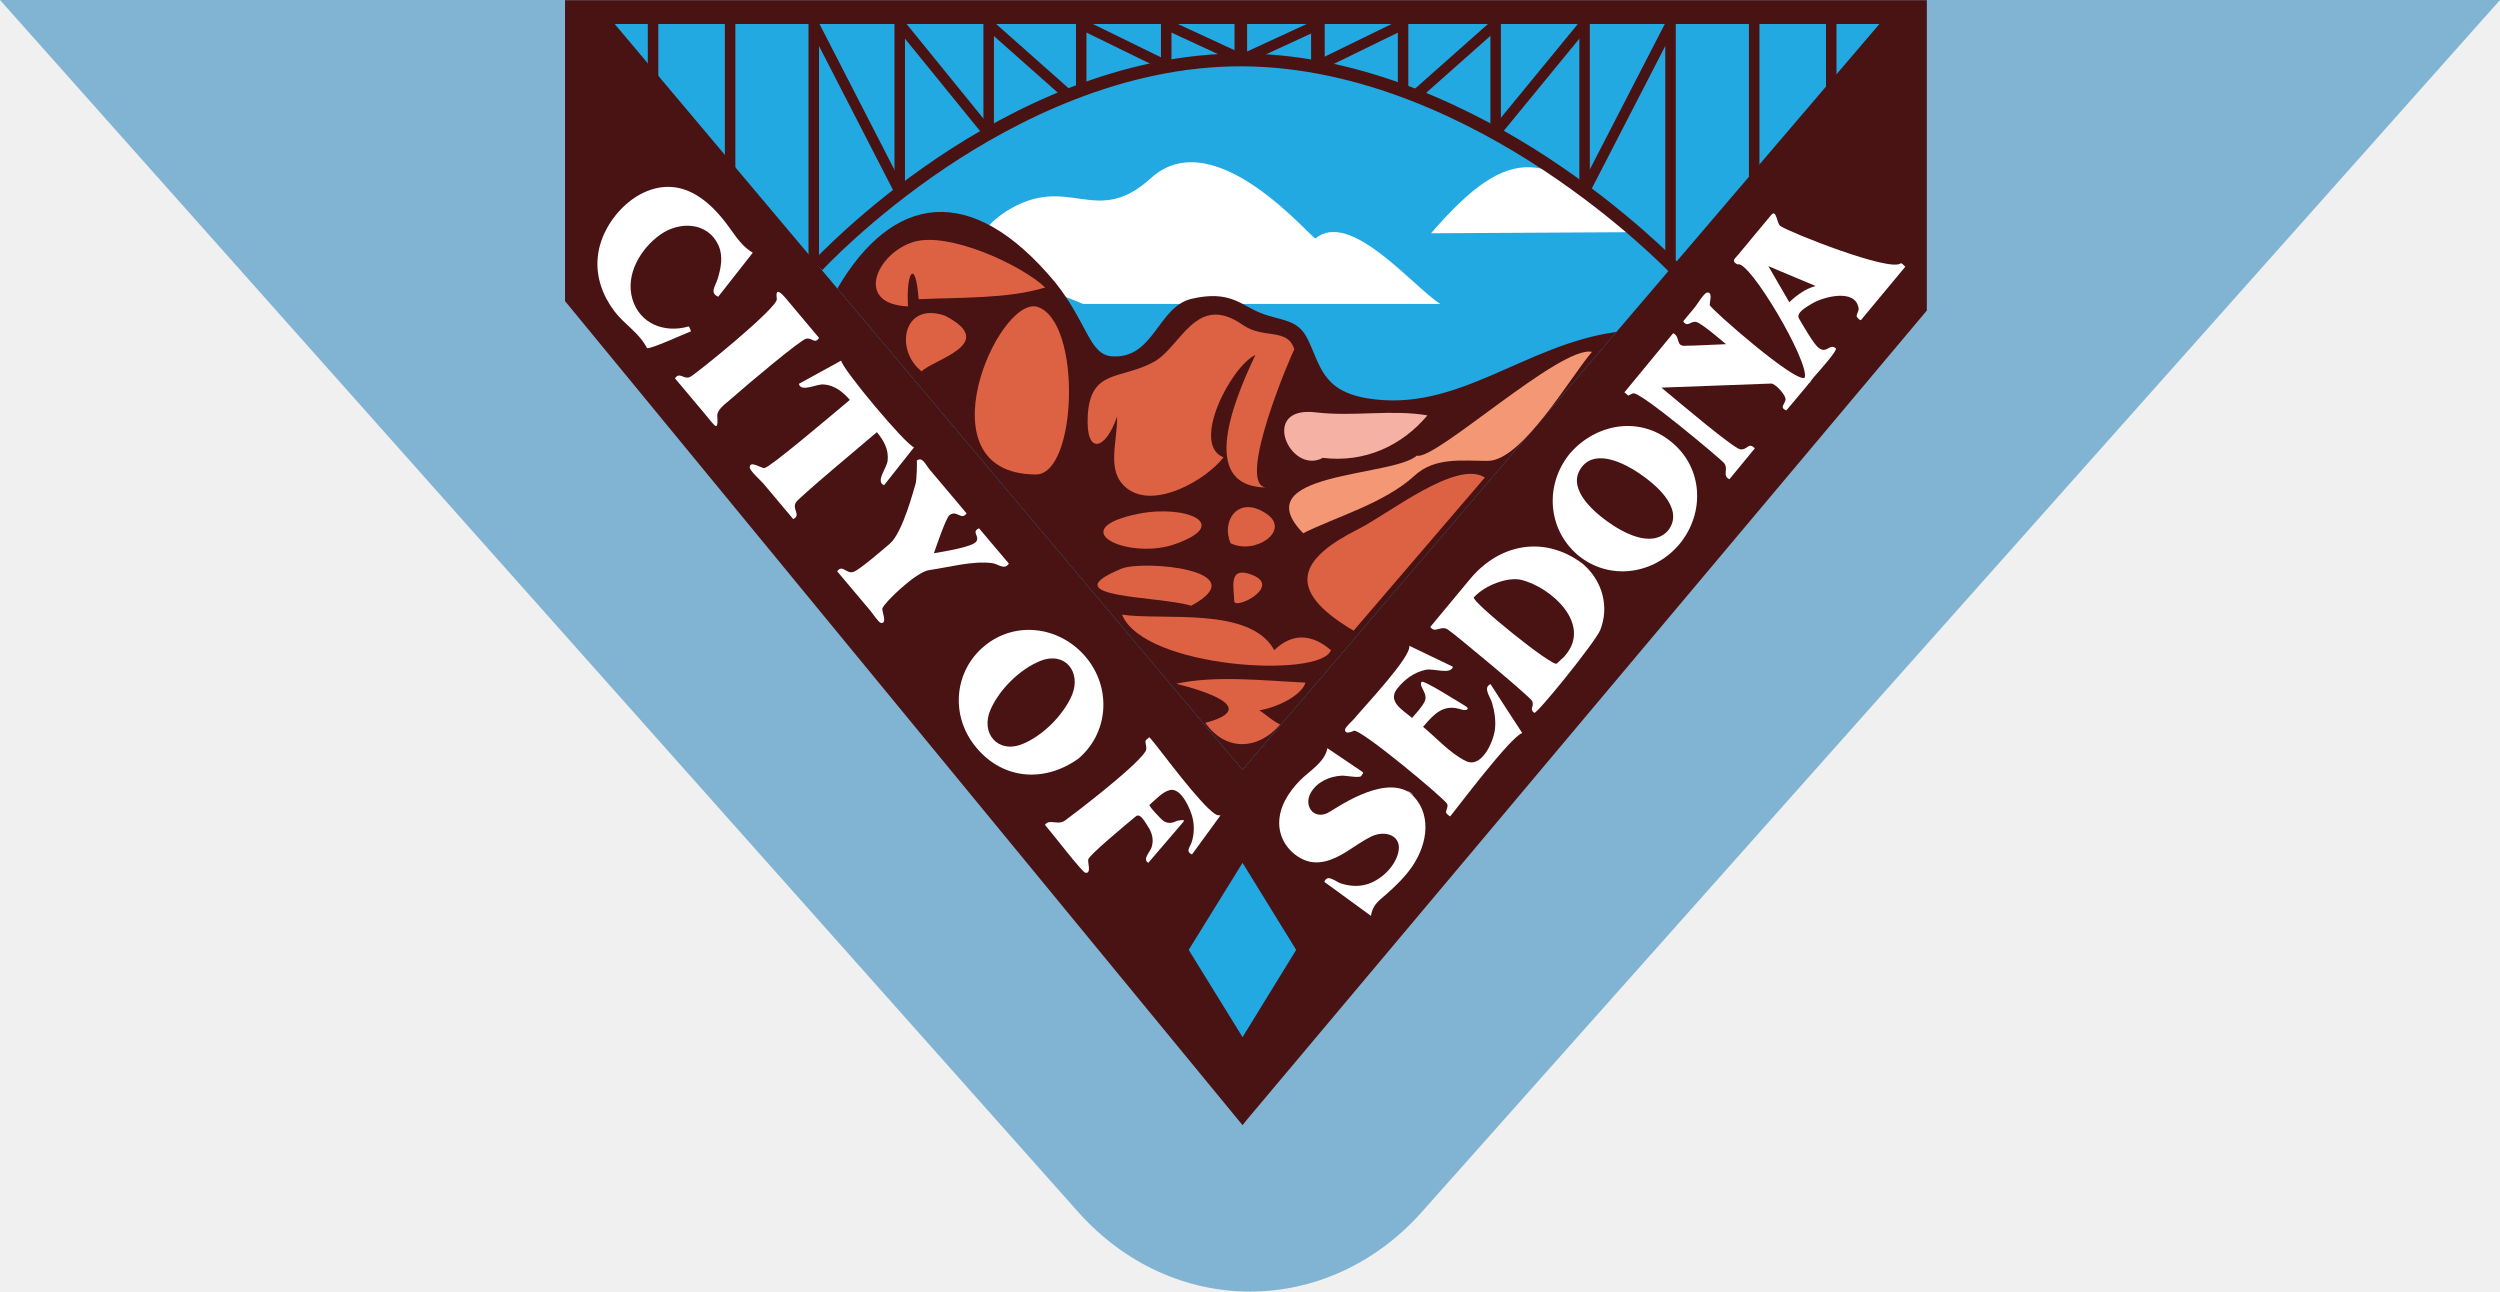
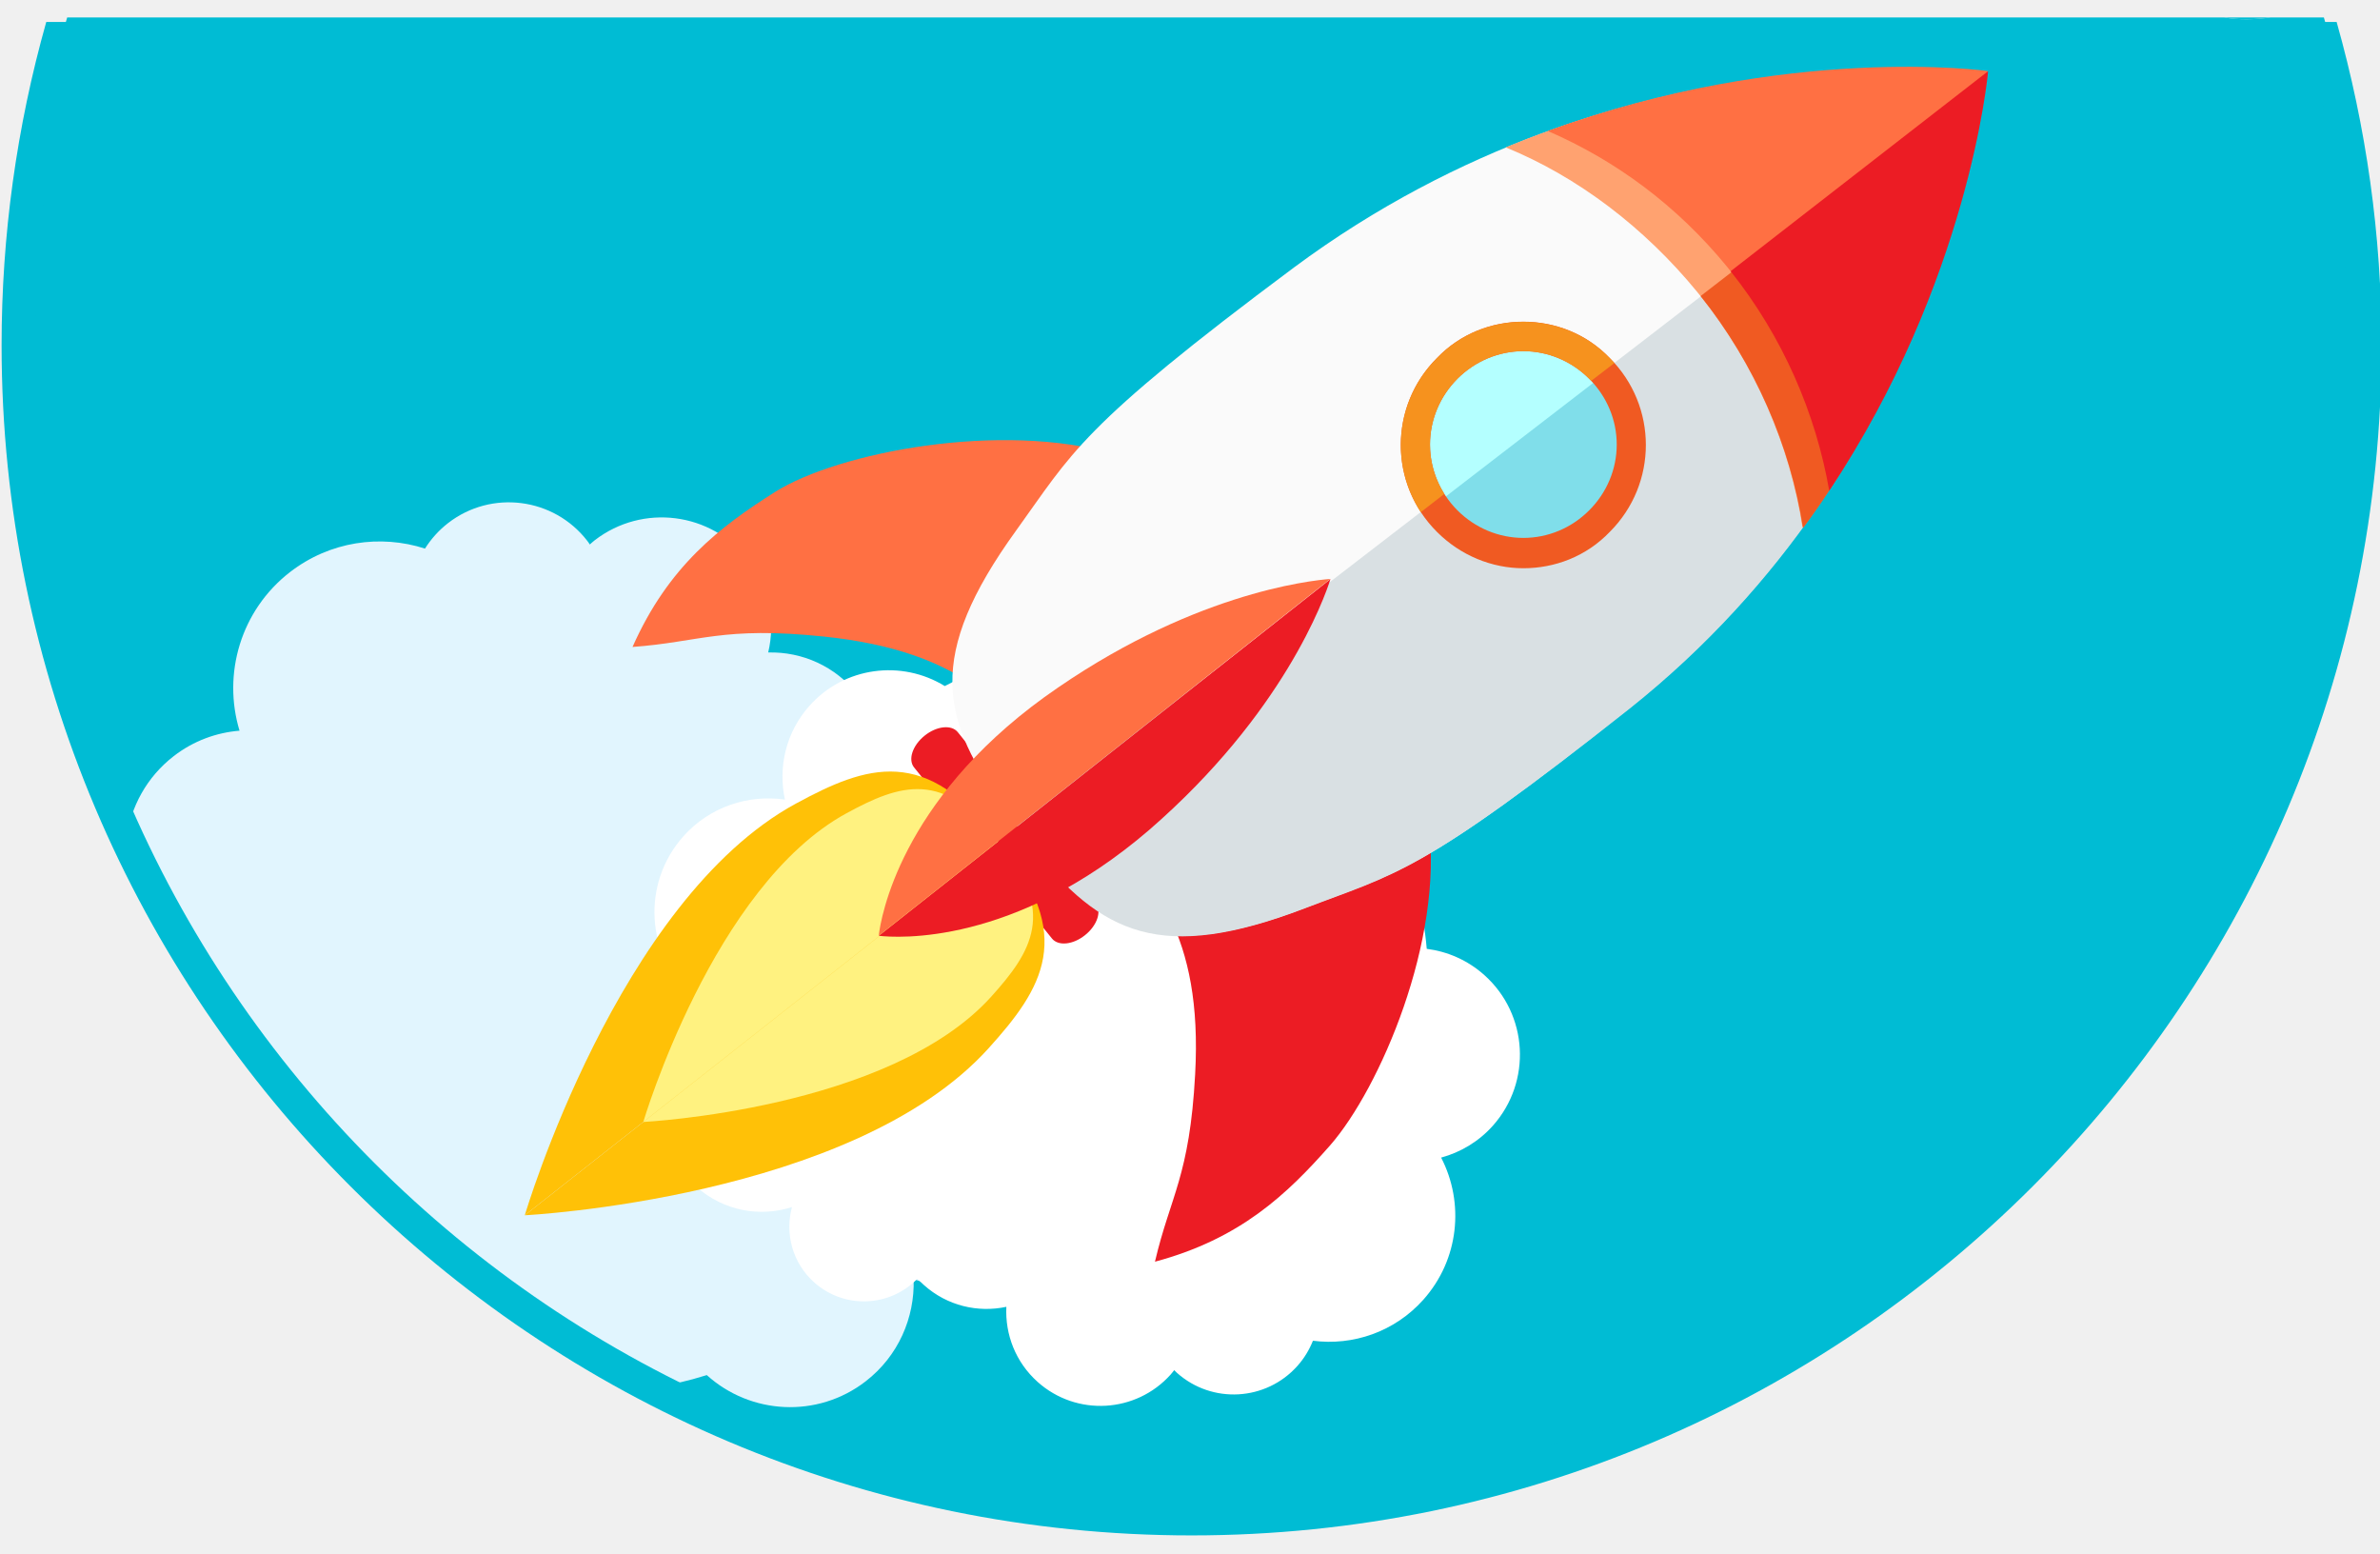
- <svg xmlns="http://www.w3.org/2000/svg" version="1.0" id="Layer_1" x="0px" y="0px" width="186.643px" height="96.425px" viewBox="0 0 186.643 96.425" enable-background="new 0 0 186.643 96.425" xml:space="preserve">
-   <g id="Layer_2">
-     <path fill="#81B3D3" d="M186.643,0H0l80.486,90.474c7.061,7.936,18.61,7.936,25.67,0L186.643,0z" />
+ <svg xmlns="http://www.w3.org/2000/svg" xmlns:xlink="http://www.w3.org/1999/xlink" version="1.1" id="Layer_1" x="0px" y="0px" width="187px" height="122px" viewBox="-0.178 -12.788 187 122" enable-background="new -0.178 -12.788 187 122" xml:space="preserve">
+   <g>
+     <path fill="#00BCD4" d="M178.221-11.417c-1.261,0.18-2.492,0.196-3.653,0H5.101C3.506-6.051,2.372-0.485,1.772,5.241v9.881h0.02   c-0.001,0.188-0.02,0.37-0.02,0.559c0,28.486,12.969,53.941,33.321,70.791c15.964,13.111,36.392,20.985,58.661,20.985   c11.12,0,21.783-1.966,31.656-5.563c35.079-12.933,60.089-46.65,60.089-86.213c0-0.077,0.14-4.504,0.304-9.758   c-0.581-5.965-1.734-11.762-3.392-17.34H178.221z" />
+     <path fill="#00BCD4" d="M178.221-11.417h-3.653C175.729-11.221,176.96-11.237,178.221-11.417z" />
    <g>
      <g>
-         <polygon fill="#23A9E1" points="43.242,0.721 92.765,59.071 142.089,1.074    " />
-       </g>
-       <g>
-         <path fill="#FFFFFF" d="M122.023,17.332c-5.062,0.028-10.124,0.056-15.187,0.084C112.837,10.485,115.533,11.226,122.023,17.332L122.023,17.332z" />
-       </g>
-       <g>
-         <path fill="#FFFFFF" d="M80.849,22.69c8.895,0,17.786,0,26.68,0c-1.985-1.233-6.708-7.059-9.308-4.893 c-0.212,0.178-7.505-8.848-12.296-4.499c-4.179,3.799-6.12-0.498-10.857,2.511C69.669,19.379,78.188,21.484,80.849,22.69 L80.849,22.69z" />
-       </g>
-       <path fill="#491213" d="M93.104,0.016h-50.92v22.463l50.581,61.522l0.339-0.424l50.748-60.394V0.016H93.104z M93.104,57.068 l-0.339,0.409L45.892,1.793h47.211h47.208L93.104,57.068z" />
-       <path fill="#491213" d="M92.765,57.477l0.339-0.409L120.68,24.78c-6.913,0.949-11.864,6.077-18.604,4.956 c-3.396-0.564-3.498-2.514-4.469-4.456c-0.746-1.493-1.937-1.303-3.487-1.91c-1.442-0.565-2.277-1.738-5.162-1.061 c-2.528,0.593-2.807,4.518-5.952,4.293c-1.689-0.121-1.811-2.497-4.244-5.539c-6.302-7.571-12.158-6.523-16.247,0.475 L92.765,57.477z" />
-       <g>
-         <polygon fill="#23A9E1" points="88.745,70.916 92.765,64.416 96.769,70.916 92.765,77.43    " />
-       </g>
-       <g>
-         <path fill="#491213" d="M124.567,20.258c-0.035-0.039-3.714-3.86-9.46-7.639c-5.281-3.474-13.444-7.624-22.346-7.667 C83.84,4.903,75.79,9.039,70.605,12.518c-5.632,3.78-9.18,7.61-9.215,7.648l-0.706-0.649c0.036-0.04,3.661-3.954,9.387-7.796 c5.298-3.554,13.54-7.774,22.696-7.729c9.144,0.044,17.493,4.287,22.888,7.837c5.832,3.839,9.57,7.727,9.606,7.766 L124.567,20.258z" />
-       </g>
-       <g>
-         <rect x="48.363" y="1.2" fill="#491213" width="0.783" height="6.627" />
-       </g>
-       <g>
-         <rect x="54.116" y="0.933" fill="#491213" width="0.783" height="12.634" />
-       </g>
-       <g>
-         <rect x="60.363" y="1.017" fill="#491213" width="0.784" height="18.43" />
-       </g>
-       <g>
-         <rect x="66.779" y="0.933" fill="#491213" width="0.783" height="13.495" />
-       </g>
-       <g>
-         <rect x="73.42" y="0.819" fill="#491213" width="0.784" height="9.18" />
-       </g>
-       <g>
-         <rect x="80.33" y="1.074" fill="#491213" width="0.782" height="5.683" />
-       </g>
-       <g>
-         <rect x="86.676" y="0.918" fill="#491213" width="0.783" height="4.104" />
-       </g>
-       <g>
-         <rect x="56.928" y="7.699" transform="matrix(-0.4571 -0.8894 0.8894 -0.4571 86.0255 68.6893)" fill="#491213" width="14.095" height="0.784" />
-       </g>
-       <g>
-         <rect x="65.248" y="5.536" transform="matrix(-0.6306 -0.7761 0.7761 -0.6306 110.4178 64.4075)" fill="#491213" width="10.575" height="0.783" />
-       </g>
-       <g>
-         <rect x="72.811" y="4.074" transform="matrix(-0.7484 -0.6633 0.6633 -0.7484 131.3064 58.7461)" fill="#491213" width="7.972" height="0.783" />
-       </g>
-       <g>
-         <rect x="80.394" y="2.974" transform="matrix(-0.8984 -0.4393 0.4393 -0.8984 157.8131 43.247)" fill="#491213" width="7.032" height="0.783" />
-       </g>
-       <g>
-         <rect x="86.769" y="2.738" transform="matrix(-0.9076 -0.4199 0.4199 -0.9076 170.1622 43.7135)" fill="#491213" width="6.246" height="0.783" />
-       </g>
-       <g>
-         <rect x="136.324" y="1.257" fill="#491213" width="0.783" height="5.781" />
-       </g>
-       <g>
-         <rect x="130.571" y="0.721" fill="#491213" width="0.784" height="12.973" />
-       </g>
-       <g>
-         <rect x="124.325" y="1.257" fill="#491213" width="0.782" height="18.458" />
-       </g>
-       <g>
-         <rect x="117.909" y="1.031" fill="#491213" width="0.782" height="13.241" />
-       </g>
-       <g>
-         <rect x="111.268" y="0.989" fill="#491213" width="0.783" height="9.011" />
-       </g>
-       <g>
-         <rect x="104.358" y="0.679" fill="#491213" width="0.783" height="6.078" />
-       </g>
-       <g>
-         <rect x="97.883" y="1.172" fill="#491213" width="1.015" height="3.85" />
-       </g>
-       <g>
-         <rect x="121.129" y="1.052" transform="matrix(-0.8889 -0.4582 0.4582 -0.8889 225.8566 70.8436)" fill="#491213" width="0.782" height="13.956" />
-       </g>
-       <g>
-         <rect x="114.566" y="0.643" transform="matrix(-0.7732 -0.6342 0.6342 -0.7732 200.1183 83.3156)" fill="#491213" width="0.783" height="10.461" />
-       </g>
-       <g>
-         <rect x="108.268" y="0.475" transform="matrix(-0.6634 -0.7482 0.7482 -0.6634 177.4106 88.722)" fill="#491213" width="0.783" height="7.97" />
-       </g>
-       <g>
-         <rect x="101.169" y="-0.154" transform="matrix(-0.4385 -0.8987 0.8987 -0.4385 143.0711 96.1146)" fill="#491213" width="0.784" height="7.032" />
-       </g>
-       <g>
-         <rect x="95.196" y="0.013" transform="matrix(-0.4191 -0.908 0.908 -0.4191 132.7973 91.2395)" fill="#491213" width="0.783" height="6.246" />
-       </g>
-       <g>
        <g>
-           <path fill="#FFFFFF" d="M65.464,32.265c0.513,0.618,0.891,1.284,0.806,2.116c-0.059,0.579-0.936,1.55-0.27,1.846 c0.747-0.945,1.495-1.889,2.242-2.834c-0.602-0.151-5.365-5.848-5.442-6.472c-1.053,0.578-2.106,1.156-3.159,1.734 c0.164,0.661,1.294,0.005,1.854,0.046c0.828,0.06,1.425,0.56,1.953,1.152c-1.728,1.449-5.931,5.017-6.374,5.09 c-0.226,0.036-1.088-0.601-1.101-0.056c-0.006,0.262,0.852,1.014,1.015,1.21c0.743,0.884,1.485,1.769,2.229,2.653 c0.619-0.282-0.11-0.732,0.205-1.243C59.654,37.133,64.323,33.24,65.464,32.265L65.464,32.265z" />
-         </g>
-         <g>
-           <path fill="#FFFFFF" d="M60.191,25.285c0.443-0.095,0.624,0.434,0.958-0.056c-0.816-0.973-1.633-1.945-2.449-2.917 c-0.371-0.442-0.84-0.916-0.706,0.018c0.089,0.63-6.113,5.664-6.493,5.82c-0.479,0.197-0.758-0.417-1.109,0.097 c0.731,0.869,1.461,1.739,2.193,2.608c0.246,0.292,0.477,0.612,0.747,0.882c0.339,0.339,0.208-0.672,0.224-0.585 c-0.091-0.513,0.527-0.948,0.855-1.228C55.956,28.563,59.809,25.336,60.191,25.285z" />
-         </g>
-         <g>
-           <path fill="#FFFFFF" d="M51.42,24.368c-1.767,0.523-3.65-0.164-4.207-2.042c-0.543-1.835,0.614-3.757,2.071-4.801 c1.439-1.032,3.589-0.97,4.373,0.838c0.346,0.799,0.158,1.706-0.094,2.502c-0.16,0.506-0.597,1,0.056,1.289 c0.86-1.096,1.721-2.19,2.581-3.286c-1.055-0.633-1.518-1.683-2.3-2.595c-0.882-1.071-2.064-2.079-3.482-2.284 c-2.87-0.406-5.574,2.556-5.795,5.245c-0.136,1.457,0.374,2.848,1.246,4.001c0.75,0.994,1.868,1.623,2.435,2.754 c0.262,0.095,2.705-1.033,3.286-1.255C51.538,24.623,51.501,24.459,51.42,24.368C50.659,24.594,51.42,24.368,51.42,24.368z" />
-         </g>
-         <g>
-           <path fill="#FFFFFF" d="M90.72,60.777c-1.15-0.768-4.025-4.689-4.573-5.341c-0.108-0.13-0.219-0.261-0.329-0.392 c-0.011-0.014-0.284,0.225-0.246,0.191c-0.173,0.145,0.134,0.573-0.052,0.864c-0.793,1.241-5.758,4.983-6.016,5.163 c-0.556,0.384-1.164-0.159-1.489,0.316c0.719,0.854,2.78,3.543,3.019,3.582c0.479,0.078,0.148-0.815,0.211-1 c0.123-0.369,2.633-2.445,3.549-3.211c0.336-0.281,0.688,0.426,0.888,0.723c0.327,0.484,0.474,1,0.298,1.568 c-0.116,0.37-0.717,0.92-0.25,1.174c0.619-0.723,2.361-2.754,2.613-3.049c0.252-0.293-0.566-0.037-0.469-0.087 c-0.37,0.191-0.718,0.235-1.063-0.028c-0.096-0.071-1.089-1.082-0.99-1.166c0.431-0.361,0.959-0.963,1.517-1.1 c0.862-0.213,1.582,1.516,1.709,2.129c0.121,0.578,0.104,1.186-0.076,1.75c-0.124,0.387-0.487,0.696,0.018,0.93 c0.712-0.974,1.422-1.946,2.131-2.92C90.974,60.88,90.842,60.848,90.72,60.777C90.593,60.692,90.859,60.847,90.72,60.777z" />
-         </g>
-         <g>
-           <path fill="#FFFFFF" d="M80.496,56.646c2.205-1.855,2.482-5.053,0.769-7.339c-1.867-2.489-5.371-3.096-7.804-1.052 c-2.204,1.854-2.489,5.047-0.758,7.325C74.694,58.201,77.902,58.498,80.496,56.646C81.652,55.671,80.397,56.716,80.496,56.646z M80.031,51.893c-0.647,1.51-2.201,3.063-3.732,3.667c-1.818,0.715-3.1-0.827-2.36-2.553c0.65-1.516,2.203-3.057,3.737-3.666 C79.528,48.606,80.742,50.187,80.031,51.893C79.65,52.783,80.102,51.724,80.031,51.893z" />
-         </g>
-         <g>
-           <path fill="#FFFFFF" d="M74.052,42.037c0.475,0.06,0.926,0.55,1.269,0.042c-0.742-0.879-1.484-1.758-2.228-2.637 c-0.595,0.269,0.047,0.549-0.194,0.971c-0.244,0.427-2.56,0.781-3.176,0.89c0.224-0.644,0.895-2.615,1.157-2.835 c0.544-0.445,0.883,0.432,1.283-0.141c-0.915-1.084-1.829-2.169-2.743-3.253c-0.31-0.366-0.559-1.028-0.98-0.68 c0.038-0.031,0.006,1.472-0.089,1.733c-0.086,0.236-0.936,3.638-1.926,4.47c-0.493,0.414-2.237,1.934-2.702,2.097 c-0.541,0.189-0.825-0.598-1.22-0.038c0.83,0.986,1.661,1.971,2.491,2.957c0.125,0.148,0.602,0.863,0.767,0.893 c0.521,0.094,0.06-0.893,0.113-1.086c0.151-0.431,2.5-2.719,3.497-2.859C70.832,42.356,72.571,41.859,74.052,42.037 C74.391,42.079,73.7,41.994,74.052,42.037z" />
-         </g>
-       </g>
-       <g>
-         <path fill="#DC6243" d="M67.792,22.874c-4.043-0.167-2.351-3.954,0.395-4.808c2.611-0.813,8.089,1.717,9.843,3.398 c-2.783,0.855-6.386,0.732-9.447,0.874C68.357,19.218,67.625,20.306,67.792,22.874L67.792,22.874z" />
-       </g>
-       <g>
-         <path fill="#DC6243" d="M68.807,27.724c-2.04-1.579-1.396-5.266,1.763-4.146C74.575,25.662,69.714,26.817,68.807,27.724 C68.807,27.724,68.849,27.682,68.807,27.724z" />
-       </g>
-       <g>
-         <path fill="#DC6243" d="M77.295,35.423c-8.62-0.071-2.792-13.322,0.141-12.521C80.809,23.975,80.431,35.524,77.295,35.423 L77.295,35.423z" />
-       </g>
-       <g>
-         <path fill="#DC6243" d="M83.401,31.094c-0.84,2.501-2.361,2.968-2.192-0.07c0.194-3.503,2.479-2.662,4.93-4.004 c2.04-1.119,3.139-5.214,6.641-2.765c1.562,1.093,3.352,0.179,3.851,1.833c-0.025-0.084-4.545,10.308-2.031,10.308 c-4.961,0-2.773-5.922-0.874-9.899c-1.847,0.885-4.842,6.688-2.382,7.643c-1.281,1.686-5.194,3.945-7.234,2.298 C82.558,35.189,83.418,33.113,83.401,31.094L83.401,31.094z" />
-       </g>
-       <g>
-         <path fill="#DC6243" d="M87.505,40.697c-3.489,1.046-8.122-1.207-2.51-2.34C88.478,37.653,92.182,39.135,87.505,40.697 C87.646,40.655,87.377,40.74,87.505,40.697z" />
-       </g>
-       <g>
-         <path fill="#DC6243" d="M91.875,40.556c-0.736-1.658,0.562-3.635,2.68-2.199C96.402,39.609,93.704,41.463,91.875,40.556 L91.875,40.556z" />
-       </g>
-       <g>
-         <path fill="#DC6243" d="M88.929,45.224c-2.411-0.747-10.537-0.561-5.218-2.764C85.351,41.781,93.865,42.558,88.929,45.224 L88.929,45.224z" />
-       </g>
-       <g>
-         <path fill="#DC6243" d="M92.144,44.871c-0.007-0.96-0.512-2.679,1.354-1.946C95.733,43.804,92.144,45.576,92.144,44.871 C92.144,44.871,92.144,44.702,92.144,44.871z" />
-       </g>
-       <g>
-         <path fill="#DC6243" d="M99.363,48.538c-1.437-1.227-2.891-1.295-4.229,0c-1.795-3.293-8.318-2.19-11.366-2.651 C85.406,49.916,98.632,50.667,99.363,48.538L99.363,48.538z" />
-       </g>
-       <g>
-         <path fill="#DC6243" d="M97.46,50.962c-3.151-0.146-6.671-0.563-9.646,0.084c1.86,0.466,6.396,1.795,2.172,2.918 c1.515,2.168,3.973,2.029,5.584,0.127c-0.655-0.322-1.01-0.719-1.552-1.057C95.69,52.731,97.252,51.767,97.46,50.962 L97.46,50.962z" />
-       </g>
-       <g>
-         <path fill="#DC6243" d="M101.056,47.085c-5.288-3.112-3.95-5.427,0.354-7.586c2.254-1.131,7.324-5.208,9.447-3.85 C107.589,39.461,104.322,43.273,101.056,47.085L101.056,47.085z" />
-       </g>
-       <g>
-         <path fill="#F49774" d="M97.291,39.809c-4.479-4.601,6.689-4.178,8.487-5.796c1.311,0.437,10.768-8.283,13.071-7.741 c-1.655,1.941-5.22,8.136-7.775,8.136c-1.964,0-3.95-0.292-5.472,1.107C103.378,37.563,99.694,38.605,97.291,39.809 L97.291,39.809z" />
-       </g>
-       <g>
-         <path fill="#F4B1A4" d="M98.758,34.183c-2.453,1.319-4.772-3.907-0.537-3.398c2.813,0.338,5.662-0.237,8.348,0.226 C104.642,33.302,101.863,34.564,98.758,34.183L98.758,34.183z" />
-       </g>
-       <g>
-         <rect x="92.167" y="1.426" fill="#491213" width="0.938" height="3.313" />
-       </g>
-       <g>
-         <g>
-           <path fill="#FFFFFF" d="M111.39,52.466c0.191,0.648,0.299,1.332,0.215,2.009c-0.107,0.873-0.979,2.925-2.173,2.34 c-1.169-0.573-2.194-1.728-3.188-2.552c0.802-0.936,1.507-1.749,2.854-1.295c0.37,0.123,0.688-0.036,0.299-0.262 c-0.405-0.234-3.114-1.965-3.261-1.799c-0.271,0.311,0.528,0.868,0.221,1.473c-0.229,0.447-0.61,0.834-0.932,1.219 c-0.72-0.607-1.923-1.253-1.057-2.256c0.542-0.66,1.25-1.172,2.098-1.342c0.565-0.114,1.841,0.389,2.006-0.224 c-1.087-0.522-2.172-1.044-3.258-1.565c0.177,0.799-3.349,4.525-4.131,5.464c-0.113,0.137-0.658,0.609-0.664,0.797 c-0.009,0.429,0.622,0.097,0.657,0.084c0.486-0.18,6.816,5.109,6.973,5.471c0.1,0.281-0.221,0.574-0.029,0.732 c-0.011-0.01,0.228,0.216,0.253,0.184c0.391-0.468,4.522-5.975,5.374-6.217c-0.794-1.215-1.588-2.43-2.368-3.652 C110.689,51.333,111.26,52.024,111.39,52.466z" />
-         </g>
-         <g>
-           <path fill="#FFFFFF" d="M105.229,59.169c-2.077-1.34-5.596,1.279-6.125,1.531c-1.039,0.492-1.789-0.543-1.251-1.502 c0.469-0.83,1.393-1.234,2.31-1.289c0.277-0.017,1.35,0.198,1.459,0.026c0.13-0.202,0.228-0.22,0.042-0.345 c-0.856-0.579-1.712-1.156-2.567-1.734c-0.176,1.055-1.385,1.727-2.076,2.441c-0.823,0.854-1.52,1.93-1.52,3.156 c0,1.135,0.679,2.142,1.677,2.66c1.136,0.592,2.317,0.116,3.324-0.511c0.627-0.392,1.254-0.856,1.924-1.171 c0.996-0.467,2.304-0.062,1.953,1.27c-0.282,1.073-1.351,2.061-2.405,2.34c-0.616,0.164-1.27,0.109-1.872-0.09 c-0.432-0.142-0.993-0.734-1.23-0.111c1.161,0.846,2.321,1.691,3.482,2.537c0.103-0.76,0.522-1.09,1.086-1.564 c0.735-0.645,1.438-1.32,1.994-2.13C106.593,62.99,106.972,60.621,105.229,59.169z" />
-         </g>
-         <g>
-           <path fill="#FFFFFF" d="M105.229,59.169C106.154,59.767,104.638,58.675,105.229,59.169L105.229,59.169z" />
-         </g>
-         <g>
-           <path fill="#FFFFFF" d="M134.462,21.855C134.455,21.859,134.455,21.859,134.462,21.855L134.462,21.855z" />
-         </g>
-         <g>
-           <path fill="#FFFFFF" d="M141.92,19.645c-0.729,0.729-8.42-2.341-8.982-2.764c-0.29-0.116-0.3-1.321-0.705-0.833 c-0.404,0.488-0.81,0.976-1.216,1.463c-0.418,0.505-0.837,1.009-1.256,1.513c-0.26,0.314-0.537,0.458-0.038,0.72 c0.837-0.419,5.417,7.346,5.008,8.461c-0.725,0.376-6.915-5.057-7.081-5.415c-0.052-0.146,0.273-1.021-0.211-0.945 c-0.229,0.036-0.743,0.896-0.889,1.072c-0.297,0.357-0.592,0.715-0.889,1.072c0.332,0.485,0.517-0.021,0.959,0.042 c0.383,0.077,1.844,1.331,2.241,1.664c-0.725,0.027-2.685,0.131-2.934,0.113c-0.903,0.112-0.422-0.663-1.015-0.931 c-0.759,0.922-1.52,1.843-2.277,2.764c-0.441,0.536-0.885,1.072-1.326,1.607c-0.054,0.065-0.047,0.032,0.05,0.112 c0.33,0.273,0.104,0.168,0.568,0.006c0.506-0.177,6.559,4.931,6.776,5.19c0.377,0.45-0.154,0.975,0.411,1.221 c0.6-0.728,1.198-1.457,1.798-2.184c0.091-0.11,0.141-0.1,0.021-0.198c-0.427-0.353-0.476,0.212-1.002,0.154 c-0.533-0.089-4.395-3.369-5.895-4.61c1.822-0.068,7.291-0.271,8.199-0.304c0.3-0.011,1.139,0.896,1.068,1.216 c-0.081,0.378-0.463,0.558,0.054,0.794c0.479-0.575,0.985-1.149,1.456-1.734l0,0l0.227-0.282 c0.076-0.052,0.146-0.145,0.21-0.265l0.168-0.211c0.425-0.485,1.8-2.006,1.635-2.15c-0.461-0.4-0.685,0.466-1.298-0.054 c-0.348-0.249-1.223-1.788-1.443-2.162c-0.264-0.449,0.608-0.897,0.964-1.119c0.776-0.482,3.247-1.183,3.482,0.348 c0.04,0.258-0.271,0.55-0.084,0.704c0.044,0.037,0.204,0.242,0.27,0.163c0.163-0.197,2.361-2.843,3.3-3.969 C142.146,19.832,142.037,19.69,141.92,19.645z M134.546,21.801C134.623,21.752,134.699,21.703,134.546,21.801 c-0.051,0.032-0.074,0.047-0.084,0.054c0.014-0.008,0.047-0.03,0.082-0.052c-0.345,0.22-0.668,0.473-0.958,0.761 c-0.521-0.897-1.044-1.795-1.564-2.693c1.177,0.491,2.352,0.985,3.524,1.481C135.192,21.45,134.855,21.605,134.546,21.801z" />
-         </g>
-         <g>
-           <path fill="#FFFFFF" d="M124.801,33.012c-2.375-1.979-5.63-1.404-7.586,0.832c-1.903,2.312-1.712,5.663,0.605,7.615 c2.339,1.926,5.67,1.438,7.572-0.846C127.29,38.31,127.16,34.945,124.801,33.012z M124.52,39.626 c-0.019,0.02-0.025,0.027-0.026,0.027c-1.232,1.292-3.358,0.096-4.505-0.731c-1.146-0.829-3.111-2.57-1.856-4.104 c1.056-1.287,3.124-0.231,4.191,0.482c1.2,0.803,3.412,2.596,2.276,4.216C124.674,39.426,124.726,39.368,124.52,39.626z" />
-         </g>
-         <g>
-           <path fill="#FFFFFF" d="M124.801,33.012C125.972,33.971,124.548,32.801,124.801,33.012L124.801,33.012z" />
-         </g>
-         <g>
-           <path fill="#FFFFFF" d="M124.492,39.653c0.009-0.01,0.018-0.018,0.026-0.027c0.029-0.037,0.056-0.073,0.08-0.11 C124.549,39.577,124.488,39.653,124.492,39.653z" />
-         </g>
-         <g>
-           <path fill="#FFFFFF" d="M118.209,42.136c0.112,0.094,0.273,0.224-0.063-0.057c-2.835-2.127-6.194-1.504-8.402,1.157 c-0.988,1.189-1.976,2.378-2.961,3.567c0.351,0.512,0.763-0.118,1.273,0.176c0.436,0.25,6.244,5.101,6.339,5.366 c0.164,0.458-0.255,0.548,0.144,0.875c0.172,0.143,4.536-5.245,4.935-6.191C120.164,45.274,119.614,43.351,118.209,42.136z M116.891,48.89c-0.24,0.296-0.044,0.054-0.665,0.65c-0.306,0.293-6.438-4.675-6.192-4.944c0.835-0.918,2.567-1.556,3.577-1.297 C115.801,43.859,118.824,46.559,116.891,48.89z" />
+           <g>
+             <g>
+               <g>
+                 <defs>
+                   <path id="SVGID_1_" d="M4.743-5.921C3.02,1.119,2.08,8.467,2.08,16.035c0,50.734,41.128,91.862,91.86,91.862          c50.742,0,91.866-41.128,91.866-91.862c0-7.566-0.939-14.915-2.665-21.956H4.743z" />
+                 </defs>
+                 <clipPath id="SVGID_2_">
+                   <use xlink:href="#SVGID_1_" overflow="visible" />
+                 </clipPath>
+                 <path clip-path="url(#SVGID_2_)" fill="#E1F5FE" d="M22.568,84.935c-4.884-6.324-6.853-13.977-6.114-21.344         c-1.814-0.581-3.478-1.692-4.732-3.313c-3.292-4.258-2.508-10.376,1.75-13.669c1.551-1.202,3.353-1.85,5.17-1.998         c-1.346-4.445,0.079-9.45,3.97-12.462c3.129-2.417,7.103-2.971,10.601-1.843c0.475-0.749,1.08-1.435,1.819-2.006         c3.403-2.633,8.305-2.006,10.935,1.4c0.076,0.091,0.134,0.186,0.196,0.284c0.129-0.111,0.25-0.227,0.386-0.331         c3.764-2.904,9.167-2.212,12.073,1.545c1.658,2.146,2.139,4.82,1.559,7.269c2.649-0.07,5.294,1.072,7.042,3.329         c0.17,0.223,0.326,0.448,0.473,0.679c2.97-2.104,7.089-1.517,9.339,1.396c1.627,2.11,1.825,4.874,0.736,7.127         c3.043-0.389,6.208,0.791,8.215,3.389C89,58.291,88.285,63.9,84.379,66.914c-1.344,1.045-2.902,1.63-4.477,1.805         c1.25,0.671,2.384,1.598,3.31,2.792c3.508,4.551,2.675,11.074-1.87,14.591c-2.872,2.222-6.538,2.689-9.733,1.6         c0.089,3.017-1.199,6.033-3.769,8.018c-3.791,2.931-9.05,2.618-12.484-0.488C43.693,98.893,30.486,95.174,22.568,84.935z" />
+               </g>
+             </g>
+           </g>
        </g>
      </g>
    </g>
+     <path fill="#FFFFFF" d="M103.399,44.659c5.121,4.578,7.992,10.739,8.524,17.088c1.627,0.208,3.212,0.887,4.524,2.06   c3.454,3.084,3.75,8.382,0.668,11.838c-1.124,1.259-2.547,2.089-4.061,2.501c1.837,3.547,1.42,8.003-1.398,11.164   c-2.266,2.537-5.537,3.629-8.675,3.223c-0.283,0.709-0.688,1.384-1.222,1.981c-2.465,2.761-6.709,3.003-9.467,0.536   c-0.077-0.067-0.144-0.136-0.211-0.208c-0.093,0.113-0.175,0.231-0.272,0.338c-2.728,3.049-7.406,3.312-10.455,0.591   c-1.741-1.554-2.567-3.739-2.461-5.903c-2.229,0.478-4.648-0.072-6.477-1.711c-0.181-0.159-0.347-0.326-0.509-0.497   c-2.18,2.245-5.755,2.396-8.115,0.286c-1.71-1.526-2.31-3.835-1.743-5.913c-2.512,0.809-5.372,0.306-7.482-1.572   c-3.163-2.828-3.439-7.687-0.609-10.849c0.974-1.095,2.199-1.834,3.505-2.229c-1.16-0.372-2.267-0.978-3.234-1.84   c-3.682-3.297-4.004-8.945-0.714-12.636c2.08-2.328,5.106-3.301,7.979-2.882c-0.548-2.539,0.07-5.292,1.93-7.372   c2.742-3.073,7.238-3.635,10.631-1.548C83.341,36.175,95.094,37.245,103.399,44.659z" />
+     <g>
+       <path fill="#FF7043" d="M87.426,22.892c-8.927-2.617-21.735-0.171-26.718,2.972c-4.343,2.744-8.37,5.824-11.188,12.17    c5.298-0.384,7.041-1.642,15.02-0.82c5.547,0.574,9.156,1.996,11.853,3.874C78.042,34.589,85.432,26.295,87.426,22.892z" />
+       <path fill="#EC1C24" d="M112.073,51.882c1.189,9.224-3.856,20.86-7.735,25.294c-3.394,3.858-7.071,7.355-13.769,9.148    c1.208-5.173,2.724-6.698,3.157-14.716c0.304-5.568-0.542-9.351-1.976-12.314C105.269,56.22,108.081,53.988,112.073,51.882z" />
+       <path fill="#EC1C24" d="M72.465,45.006c-0.947,0.766-1.315,1.877-0.823,2.49L82.478,60.94c0.495,0.61,1.665,0.489,2.609-0.278l0,0    c0.951-0.763,1.317-1.879,0.824-2.496L75.071,44.72C74.578,44.118,73.412,44.241,72.465,45.006L72.465,45.006z" />
+       <path fill="#FAFAFA" d="M101.489,8.225c26.024-19.298,54.358-15.301,54.358-15.301c-0.016,0.427-2.765,29.72-27.869,49.81    c-16.49,13.127-18.403,13.025-25.489,15.752c-11.279,4.348-15.95,2.123-21.535-4.86c-0.361-0.455-0.712-0.9-1.049-1.34    l0.065-0.051c-0.334-0.42-0.669-0.864-1.009-1.32c-5.322-7.179-6.396-12.199,0.683-22.005    C84.086,22.763,84.589,20.819,101.489,8.225z" />
+       <path fill="#D9E0E3" d="M79.614,51.954l76.25-58.716c-0.167,1.865-3.492,30.14-27.994,49.637    c-16.521,13.078-18.447,12.979-25.526,15.692c-11.3,4.315-15.96,2.071-21.525-4.918c-0.364-0.453-0.71-0.901-1.043-1.347    l0.059-0.051C79.768,52.155,79.69,52.048,79.614,51.954z" />
+       <path fill="#FFA270" d="M133.175,10.146c-4.142-5.055-9.393-9.052-15.045-11.357c19.272-8.013,37.704-5.805,37.704-5.805    c-0.022,0.323-3.076,20.428-14.39,35.639C140.45,22.149,137.619,15.578,133.175,10.146z" />
+       <path fill="#FF7043" d="M135.522,8.167c-3.956-4.82-8.735-8.342-14.09-10.668c18.865-6.897,34.566-4.71,34.566-4.71    c-0.008,0.314-1.57,16.432-12.489,32.892C142.418,19.466,139.803,13.387,135.522,8.167z" />
+       <path fill="#80DEEA" d="M119.51,13.94c4.435,0,8.032,3.599,8.032,8.036c0,4.436-3.598,8.034-8.032,8.034    c-4.439,0-8.035-3.598-8.035-8.034C111.475,17.538,115.071,13.94,119.51,13.94z" />
+       <path fill="#F05A22" d="M155.925-6.92c-0.016,0.323-3.096,20.434-14.438,35.621c-0.971-6.372-3.732-12.839-8.048-18.231    L155.925-6.92z" />
+       <path fill="#EC1C24" d="M156.027-7.193c-0.014,0.314-1.527,16.512-12.479,32.952c-1.056-6.073-3.647-12.093-7.749-17.241    L156.027-7.193z" />
+       <path fill="#B4FFFF" d="M112.803,26.688c-0.84-1.272-1.325-2.791-1.325-4.428c0-4.438,3.597-8.036,8.032-8.036    c2.383,0,4.521,1.039,5.992,2.684L112.803,26.688z" />
+       <path fill="#F05A22" d="M119.513,14.798c1.928,0,3.783,0.775,5.169,2.164c1.393,1.39,2.169,3.238,2.169,5.173    c0,1.925-0.776,3.783-2.169,5.17c-1.386,1.39-3.236,2.162-5.169,2.162c-1.923,0-3.782-0.772-5.175-2.162    c-1.385-1.389-2.158-3.244-2.158-5.17c0-1.931,0.773-3.784,2.158-5.173C115.733,15.57,117.586,14.798,119.513,14.798     M119.513,12.482c-2.466,0-4.94,0.926-6.788,2.856c-3.785,3.783-3.785,9.88,0,13.656c1.848,1.855,4.322,2.856,6.788,2.856    c2.469,0,4.941-0.923,6.792-2.856c3.78-3.78,3.78-9.878,0-13.656C124.454,13.41,121.982,12.482,119.513,12.482L119.513,12.482z" />
+       <path fill="#F6921E" d="M124.847,17.127c-0.06-0.057-0.111-0.118-0.167-0.166c-1.387-1.391-3.237-2.166-5.17-2.166    c-1.925,0-3.781,0.775-5.174,2.166c-1.385,1.39-2.158,3.239-2.158,5.173c0,1.379,0.391,2.717,1.124,3.879l-1.848,1.432    c-2.451-3.745-2.033-8.807,1.267-12.1c1.848-1.931,4.322-2.856,6.788-2.856c2.47,0,4.941,0.926,6.792,2.856    c0.128,0.123,0.252,0.253,0.369,0.384L124.847,17.127z" />
+       <g>
+         <path fill="#FFC107" d="M78.288,53.364c-5.658-7.695-10.385-6.039-15.935-3.025c-13.991,7.609-21.297,32.336-21.297,32.336l0,0     L78.288,53.364L78.288,53.364z" />
+         <path fill="#FFC107" d="M78.288,53.364L78.288,53.364l-37.23,29.311v0.002c0,0,25.75-1.296,36.428-13.108     C81.728,64.877,84.437,60.669,78.288,53.364z" />
+       </g>
+       <g>
+         <path fill="#FFF280" d="M78.288,53.36c-4.241-5.771-7.786-4.534-11.948-2.267c-10.497,5.706-15.974,24.254-15.974,24.254l0,0     L78.288,53.36L78.288,53.36z" />
+         <path fill="#FFF280" d="M78.291,53.36L50.369,75.343l-0.002,0.004c0,0,19.317-0.971,27.325-9.83     C80.867,61.997,82.904,58.84,78.291,53.36z" />
+       </g>
+       <path fill="#EC1C24" d="M68.871,60.723c1.409,0.161,10.627,0.809,21.247-8.319c10.542-9.139,13.756-18.184,14.24-19.699    L68.871,60.723z" />
+       <path fill="#FF7043" d="M68.865,60.713c0.167-1.409,1.675-10.524,13.016-18.737c11.333-8.141,20.872-9.162,22.47-9.286    L68.865,60.713z" />
+     </g>
+     <path fill="none" stroke="#FFF280" stroke-width="1.417" stroke-miterlimit="10" d="M6.942-13.893" />
+     <path fill="#00BCD4" d="M180.694-11.061c2.402,8.254,3.628,16.774,3.628,25.386c0,50.108-40.765,90.874-90.875,90.874   c-50.107,0-90.873-40.766-90.873-90.874c0-8.615,1.23-17.14,3.627-25.386H3.456C1.128-2.805-0.053,5.718-0.053,14.325   c0,51.557,41.945,93.5,93.5,93.5c51.556,0,93.5-41.943,93.5-93.5c0-8.607-1.197-17.122-3.532-25.386H180.694z" />
  </g>
</svg>
